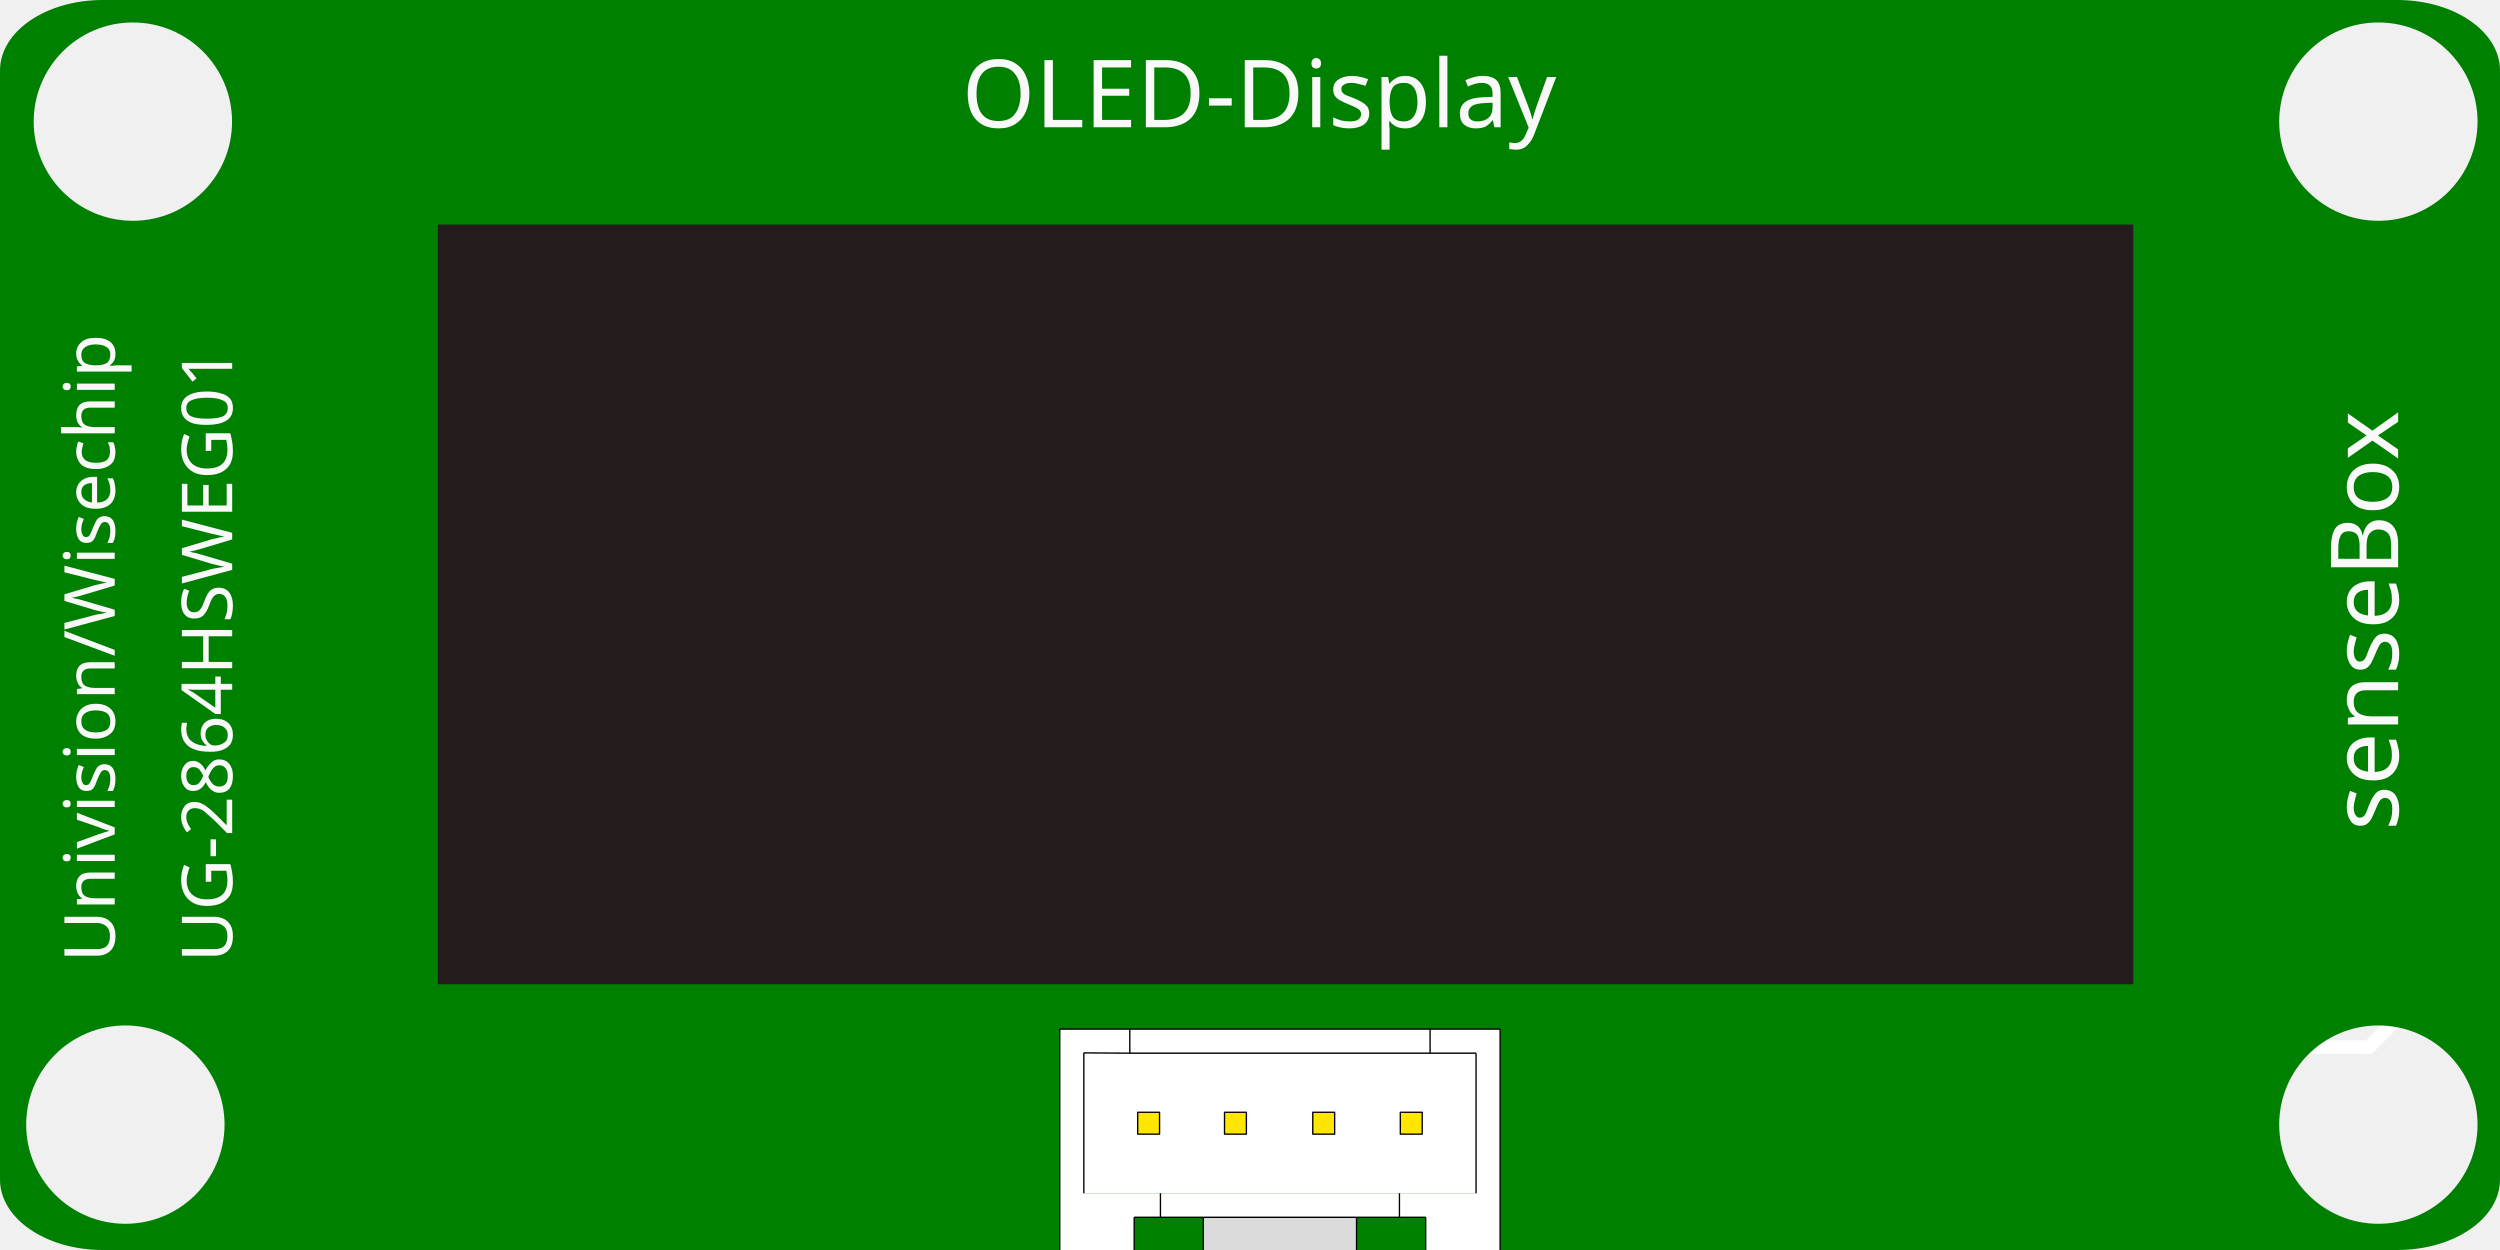
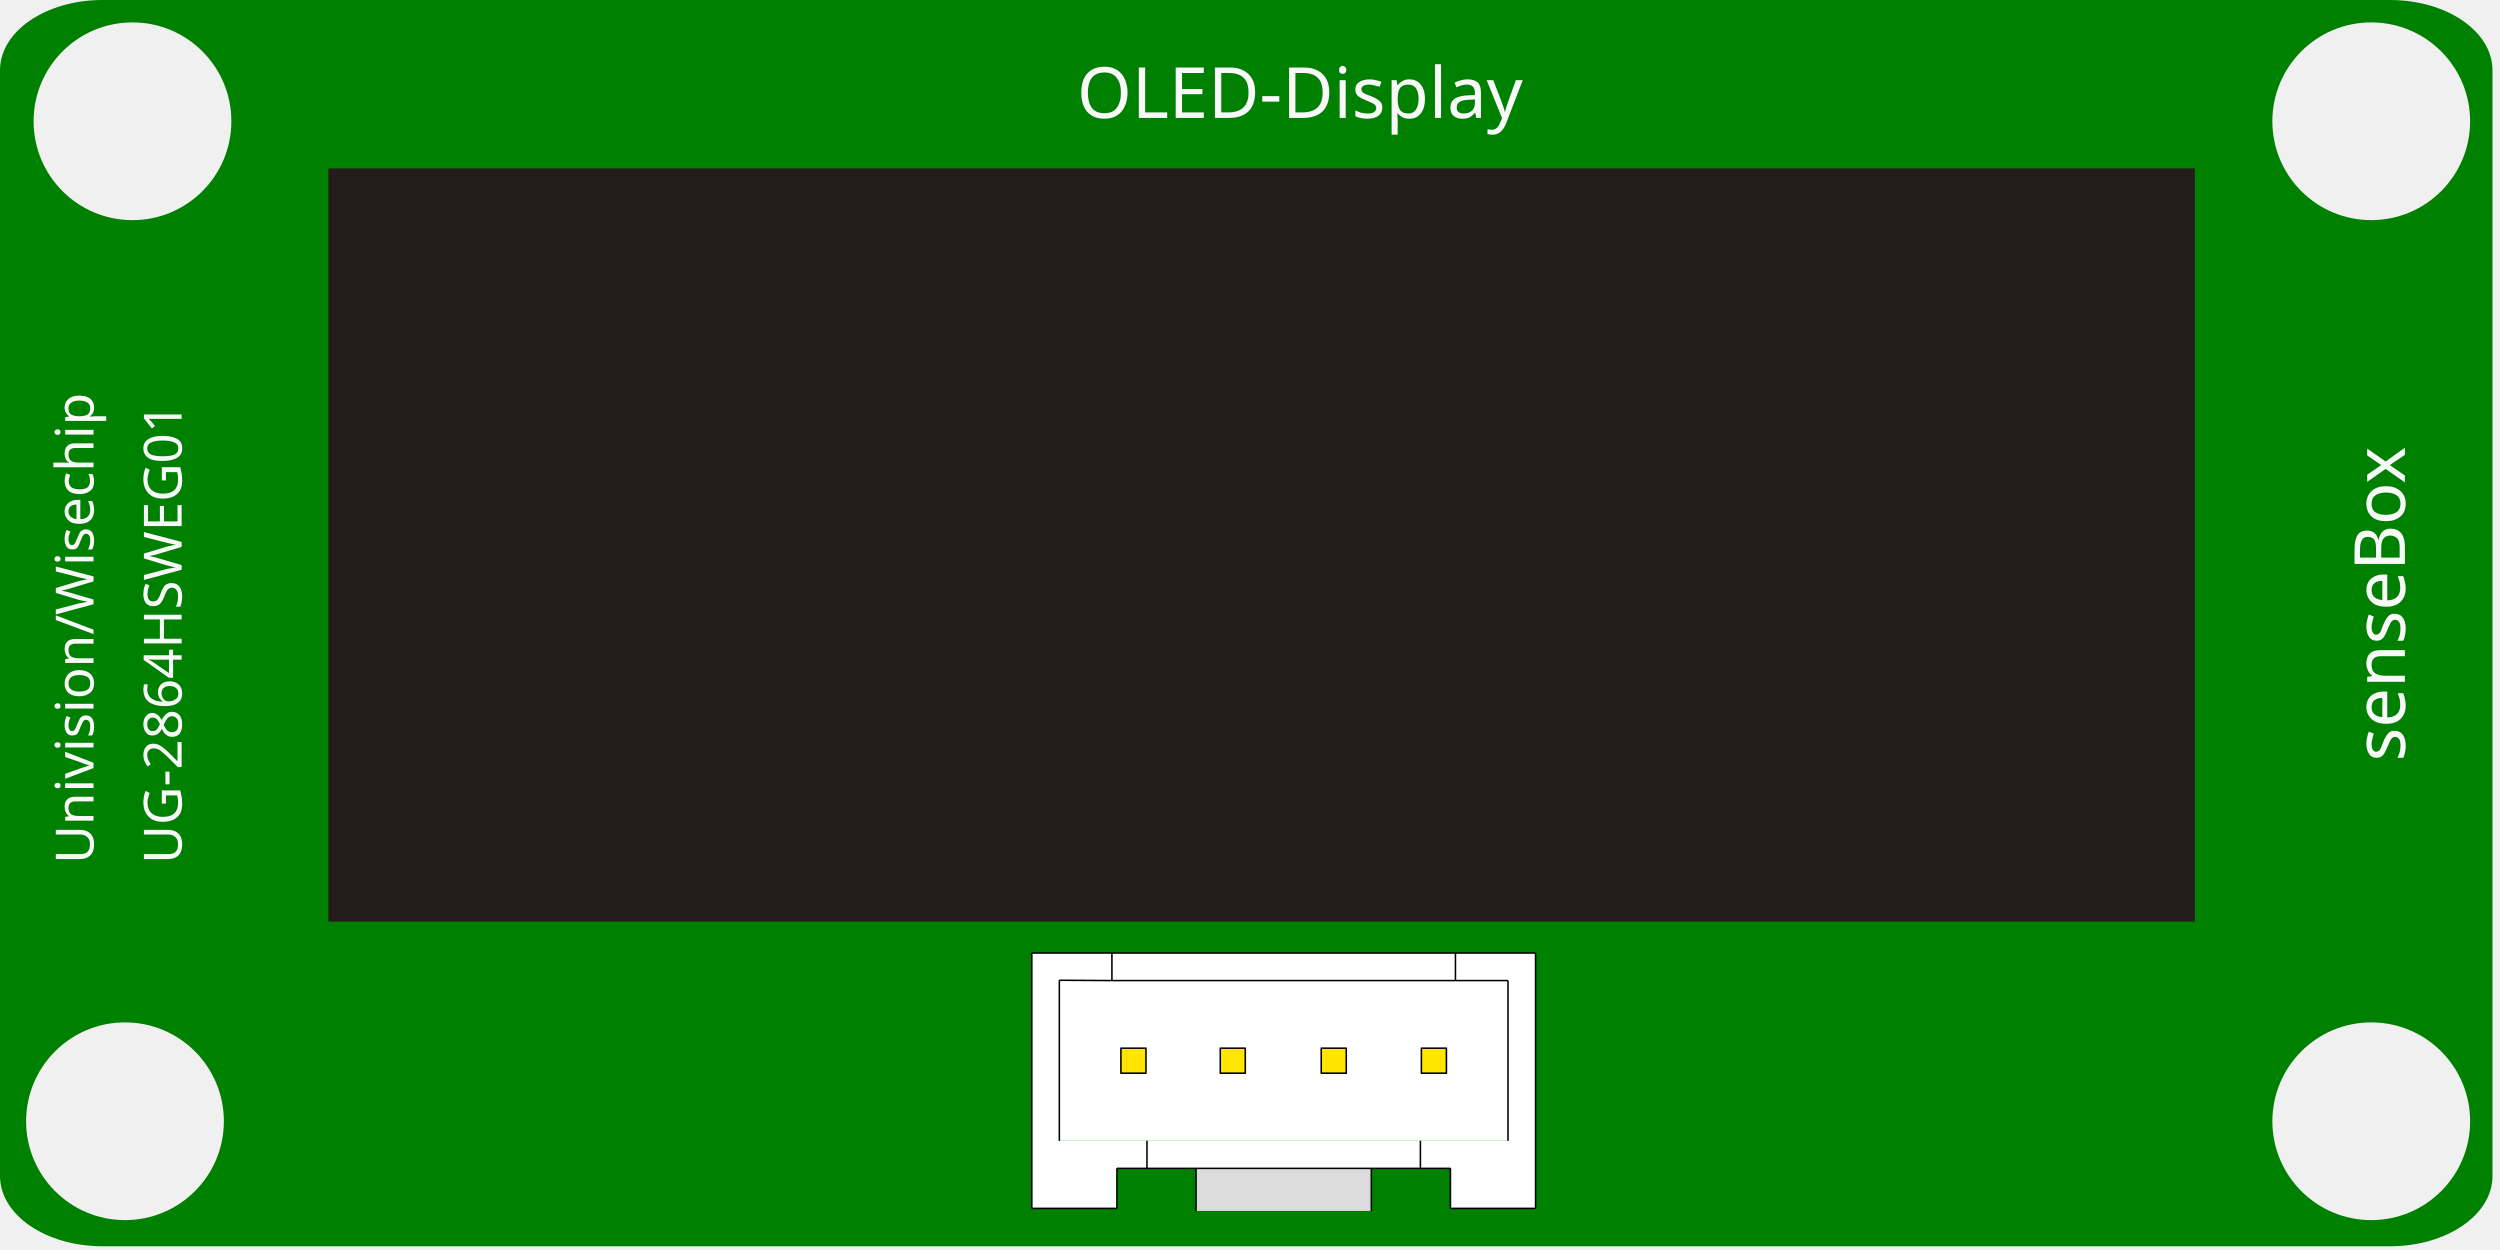
- <svg xmlns="http://www.w3.org/2000/svg" version="1.1" id="Layer_1" x="0px" y="0px" width="1.478in" height="0.739in" viewBox="0 0 106.414 53.207" enable-background="new 0 0 54.426 55.276" xml:space="preserve">
+ <svg xmlns="http://www.w3.org/2000/svg" version="1.1" id="Layer_1" x="0px" y="0px" width="141.886" height="70.943" viewBox="0 0 141.886 70.943" enable-background="new 0 0 54.426 55.276" xml:space="preserve">
  <defs id="defs117">








</defs>
  <g id="g133" transform="translate(75.4183,-3.006358)">
    <g id="g15">
      <g transform="translate(6.336,12.96)" id="g13">
        <g transform="rotate(-90)" id="g11">
          <text transform="rotate(180,-1.97105,-1.9889)" font-size="8" id="text9" style="font-size:8px;font-family:'Droid Sans';fill:#ffffff">SHT15</text>
        </g>
      </g>
    </g>
    <g id="g75">
      <g id="g73">
        <line y1="47.578" x1="18.213" y2="47.578" x2="14.613" id="line21" style="fill:none;stroke:#ffffff;stroke-width:0.576;stroke-linecap:round" />
        <line y1="47.578" x1="14.613" y2="45.778" x2="12.812" id="line23" style="fill:none;stroke:#ffffff;stroke-width:0.576;stroke-linecap:round" />
        <line y1="42.177" x1="12.812" y2="40.378" x2="14.613" id="line25" style="fill:none;stroke:#ffffff;stroke-width:0.576;stroke-linecap:round" />
        <line y1="45.778" x1="27.213" y2="47.578" x2="25.413" id="line27" style="fill:none;stroke:#ffffff;stroke-width:0.576;stroke-linecap:round" />
        <line y1="47.578" x1="25.413" y2="47.578" x2="21.812" id="line29" style="fill:none;stroke:#ffffff;stroke-width:0.576;stroke-linecap:round" />
        <line y1="47.578" x1="21.812" y2="45.778" x2="20.012" id="line31" style="fill:none;stroke:#ffffff;stroke-width:0.576;stroke-linecap:round" />
        <line y1="42.177" x1="20.012" y2="40.378" x2="21.812" id="line33" style="fill:none;stroke:#ffffff;stroke-width:0.576;stroke-linecap:round" />
        <line y1="40.378" x1="21.812" y2="40.378" x2="25.413" id="line35" style="fill:none;stroke:#ffffff;stroke-width:0.576;stroke-linecap:round" />
        <line y1="40.378" x1="25.413" y2="42.177" x2="27.213" id="line37" style="fill:none;stroke:#ffffff;stroke-width:0.576;stroke-linecap:round" />
        <line y1="47.578" x1="18.213" y2="45.778" x2="20.012" id="line39" style="fill:none;stroke:#ffffff;stroke-width:0.576;stroke-linecap:round" />
        <line y1="42.177" x1="20.012" y2="40.378" x2="18.213" id="line41" style="fill:none;stroke:#ffffff;stroke-width:0.576;stroke-linecap:round" />
        <line y1="40.378" x1="14.613" y2="40.378" x2="18.213" id="line43" style="fill:none;stroke:#ffffff;stroke-width:0.576;stroke-linecap:round" />
        <line y1="47.578" x1="39.812" y2="47.578" x2="36.213" id="line45" style="fill:none;stroke:#ffffff;stroke-width:0.576;stroke-linecap:round" />
        <line y1="47.578" x1="36.213" y2="45.778" x2="34.413" id="line47" style="fill:none;stroke:#ffffff;stroke-width:0.576;stroke-linecap:round" />
        <line y1="42.177" x1="34.413" y2="40.378" x2="36.213" id="line49" style="fill:none;stroke:#ffffff;stroke-width:0.576;stroke-linecap:round" />
        <line y1="45.778" x1="34.413" y2="47.578" x2="32.613" id="line51" style="fill:none;stroke:#ffffff;stroke-width:0.576;stroke-linecap:round" />
        <line y1="47.578" x1="32.613" y2="47.578" x2="29.012" id="line53" style="fill:none;stroke:#ffffff;stroke-width:0.576;stroke-linecap:round" />
        <line y1="47.578" x1="29.012" y2="45.778" x2="27.213" id="line55" style="fill:none;stroke:#ffffff;stroke-width:0.576;stroke-linecap:round" />
        <line y1="42.177" x1="27.213" y2="40.378" x2="29.012" id="line57" style="fill:none;stroke:#ffffff;stroke-width:0.576;stroke-linecap:round" />
        <line y1="40.378" x1="29.012" y2="40.378" x2="32.613" id="line59" style="fill:none;stroke:#ffffff;stroke-width:0.576;stroke-linecap:round" />
        <line y1="40.378" x1="32.613" y2="42.177" x2="34.413" id="line61" style="fill:none;stroke:#ffffff;stroke-width:0.576;stroke-linecap:round" />
        <line y1="45.778" x1="41.613" y2="42.177" x2="41.613" id="line63" style="fill:none;stroke:#ffffff;stroke-width:0.576;stroke-linecap:round" />
        <line y1="47.578" x1="39.812" y2="45.778" x2="41.613" id="line65" style="fill:none;stroke:#ffffff;stroke-width:0.576;stroke-linecap:round" />
        <line y1="42.177" x1="41.613" y2="40.378" x2="39.812" id="line67" style="fill:none;stroke:#ffffff;stroke-width:0.576;stroke-linecap:round" />
        <line y1="40.378" x1="36.213" y2="40.378" x2="39.812" id="line69" style="fill:none;stroke:#ffffff;stroke-width:0.576;stroke-linecap:round" />
        <line y1="45.778" x1="12.812" y2="42.177" x2="12.812" id="line71" style="fill:none;stroke:#ffffff;stroke-width:0.576;stroke-linecap:round" />
      </g>
    </g>
    <g id="g83">
      <g id="g81">
      </g>
    </g>
    <g id="g91">
      <g id="g89">
      </g>
    </g>
    <g id="g99">
      <g id="g97">
      </g>
    </g>
    <g id="g107">
      <g id="g105">
      </g>
    </g>
    <g id="g115">
      <g id="g113">
      </g>
    </g>
    <g id="g123">
      <g id="g121">
      </g>
    </g>
    <g id="g131">
      <g id="g129">
      </g>
    </g>
  </g>
  <g id="g1015" transform="translate(-1.0639361e-6,0.03912442)">
-     <path style="fill:#008000;fill-opacity:1;stroke:none;stroke-width:1;stroke-linejoin:round;stroke-miterlimit:4;stroke-dasharray:none;stroke-opacity:1" d="M 5.838 0 C 2.604 0 5.9211895e-16 1.784 0 4 L 0 66.943 C 0 69.159 2.604 70.943 5.838 70.943 L 136.047 70.943 C 139.281 70.943 141.885 69.159 141.885 66.943 L 141.885 4 C 141.885 1.784 139.281 0 136.047 0 L 5.838 0 z M 7.541 1.275 A 5.629 5.629 0 0 1 13.17 6.902 A 5.629 5.629 0 0 1 7.541 12.531 A 5.629 5.629 0 0 1 1.912 6.902 A 5.629 5.629 0 0 1 7.541 1.275 z M 134.982 1.275 A 5.629 5.629 0 0 1 140.611 6.902 A 5.629 5.629 0 0 1 134.982 12.531 A 5.629 5.629 0 0 1 129.354 6.902 A 5.629 5.629 0 0 1 134.982 1.275 z M 7.115 58.199 A 5.629 5.629 0 0 1 12.744 63.828 A 5.629 5.629 0 0 1 7.115 69.455 A 5.629 5.629 0 0 1 1.486 63.828 A 5.629 5.629 0 0 1 7.115 58.199 z M 134.982 58.199 A 5.629 5.629 0 0 1 140.611 63.828 A 5.629 5.629 0 0 1 134.982 69.455 A 5.629 5.629 0 0 1 129.354 63.828 A 5.629 5.629 0 0 1 134.982 58.199 z " transform="matrix(0.7499999,0,0,0.7499999,1.0639361e-6,-0.03912442)" id="rect938" />
-     <text xml:space="preserve" style="font-style:normal;font-weight:normal;font-size:4px;line-height:1.25;font-family:sans-serif;letter-spacing:0px;word-spacing:0px;fill:#000000;fill-opacity:1;stroke:none;stroke-width:0.75" x="40.941" y="5.377" id="text956">
-       <tspan id="tspan954" x="40.941" y="5.377" style="stroke-width:0.75;fill:#f9f9f9">OLED-Display</tspan>
+     <path style="fill:#008000;fill-opacity:1;stroke:none;stroke-width:0.997;stroke-linejoin:round;stroke-miterlimit:4;stroke-dasharray:none;stroke-opacity:1" d="M 5.82,-0.039 C 2.596,-0.039 1.0639361e-6,1.74 1.0639361e-6,3.949 V 66.704 c 0,2.209 2.596,3.988 5.82,3.988 H 135.64 c 3.224,0 5.82,-1.779 5.82,-3.988 V 3.949 c 0,-2.209 -2.596,-3.988 -5.82,-3.988 z M 7.518,1.232 A 5.612,5.612 0 0 1 13.131,6.843 5.612,5.612 0 0 1 7.518,12.455 5.612,5.612 0 0 1 1.906,6.843 5.612,5.612 0 0 1 7.518,1.232 Z m 127.06,0 a 5.612,5.612 0 0 1 5.612,5.61 5.612,5.612 0 0 1 -5.612,5.612 5.612,5.612 0 0 1 -5.612,-5.612 5.612,5.612 0 0 1 5.612,-5.61 z M 7.094,57.986 a 5.612,5.612 0 0 1 5.612,5.612 5.612,5.612 0 0 1 -5.612,5.61 5.612,5.612 0 0 1 -5.612,-5.61 5.612,5.612 0 0 1 5.612,-5.612 z m 127.485,0 a 5.612,5.612 0 0 1 5.612,5.612 5.612,5.612 0 0 1 -5.612,5.61 5.612,5.612 0 0 1 -5.612,-5.61 5.612,5.612 0 0 1 5.612,-5.612 z" id="rect938" />
+     <text xml:space="preserve" style="font-style:normal;font-weight:normal;font-size:4px;line-height:1.25;font-family:sans-serif;letter-spacing:0px;word-spacing:0px;fill:#000000;fill-opacity:1;stroke:none;stroke-width:0.75" x="61.119" y="6.652" id="text956">
+       <tspan id="tspan954" x="61.119" y="6.652" style="fill:#f9f9f9;stroke-width:0.75">OLED-Display</tspan>
    </text>
-     <text xml:space="preserve" style="font-style:normal;font-weight:normal;font-size:4px;line-height:1.25;font-family:sans-serif;letter-spacing:0px;word-spacing:0px;fill:#000000;fill-opacity:1;stroke:none;stroke-width:0.75" x="-35.311" y="102.078" id="text960" transform="rotate(-90)">
-       <tspan id="tspan958" x="-35.311" y="102.078" style="fill:#f9f9f9;stroke-width:0.75">senseBox</tspan>
+     <text xml:space="preserve" style="font-style:normal;font-weight:normal;font-size:4px;line-height:1.25;font-family:sans-serif;letter-spacing:0px;word-spacing:0px;fill:#000000;fill-opacity:1;stroke:none;stroke-width:0.75" x="-43.17" y="136.488" id="text960" transform="rotate(-90)">
+       <tspan id="tspan958" x="-43.17" y="136.488" style="fill:#f9f9f9;stroke-width:0.75">senseBox</tspan>
    </text>
-     <text xml:space="preserve" style="font-style:normal;font-weight:normal;font-size:4px;line-height:1.25;font-family:sans-serif;letter-spacing:0px;word-spacing:0px;fill:#000000;fill-opacity:1;stroke:none;stroke-width:0.75" x="-40.908" y="4.882" id="text964" transform="rotate(-90)">
-       <tspan id="tspan962" x="-40.908" y="4.882" style="font-size:3px;fill:#f9f9f9;stroke-width:0.75">Univision/Wisechip</tspan>
-       <tspan x="-40.908" y="9.882" style="font-size:3px;fill:#f9f9f9;stroke-width:0.75" id="tspan966">UG-2864HSWEG01</tspan>
+     <text xml:space="preserve" style="font-style:normal;font-weight:normal;font-size:4px;line-height:1.25;font-family:sans-serif;letter-spacing:0px;word-spacing:0px;fill:#000000;fill-opacity:1;stroke:none;stroke-width:0.75" x="-48.979" y="5.307" id="text964" transform="rotate(-90)">
+       <tspan id="tspan962" x="-48.979" y="5.307" style="font-size:3px;fill:#f9f9f9;stroke-width:0.75">Univision/Wisechip</tspan>
+       <tspan x="-48.979" y="10.307" style="font-size:3px;fill:#f9f9f9;stroke-width:0.75" id="tspan966">UG-2864HSWEG01</tspan>
    </text>
-     <g transform="matrix(0,-0.525,0.525,0,-90.76709,184.9448)" id="g5878">
-       <path style="fill:#ffffff" id="path5808" d="m 268.914,258.813 v 5.678 h -1.952 l 0.022,-3.726 h -11.378 v 6.211 h -1.952 v -2.129 h -2.839 v -6.033 h 18.1 z" />
-       <path style="fill:#ffffff" id="path5810" d="m 268.914,288.837 v 5.678 h -18.1 v -6.033 h 2.839 v -2.129 h 1.952 v 6.211 h 11.357 v -3.726 z" />
-       <path style="fill:#ffffff" id="path5812" d="m 255.606,292.563 v -6.211 -19.377 -6.211 h 11.378 l -0.022,3.726 v 24.346 3.726 h -11.357 z m 4.791,-25.659 h 1.774 v -1.774 h -1.774 z m 1.774,7.04 v -1.774 h -1.774 v 1.774 z m 0,12.479 h -1.774 v 1.774 h 1.774 z m -1.774,-5.323 h 1.774 v -1.774 h -1.774 z" />
-       <path style="fill:#ffffff" id="path5814" d="m 268.914,288.837 h -1.952 v -24.346 h 1.952 z" />
-       <path style="fill:#ffffff" id="path5816" d="m 253.654,270.453 v -3.478 h 1.952 v 19.377 h -1.952 v -3.478 z" />
-       <path style="fill:#dbdbdb" id="path5818" d="m 250.637,270.453 h 3.017 v 12.421 h -3.017 z" />
-       <path style="fill:none;stroke:#000000;stroke-width:0.11;stroke-miterlimit:10" id="path5820" d="m 268.914,264.491 v -5.678" stroke-miterlimit="10" />
-       <path style="fill:none;stroke:#000000;stroke-width:0.11;stroke-miterlimit:10" id="path5822" d="m 268.914,264.491 h -1.952" stroke-miterlimit="10" />
-       <path style="fill:none;stroke:#000000;stroke-width:0.11;stroke-miterlimit:10" id="path5824" d="m 266.984,260.765 -0.022,3.726" stroke-miterlimit="10" />
-       <path style="fill:none;stroke:#000000;stroke-width:0.11;stroke-miterlimit:10" id="path5826" d="m 255.606,260.765 h 11.378" stroke-miterlimit="10" />
-       <path style="fill:none;stroke:#000000;stroke-width:0.11;stroke-miterlimit:10" id="path5828" d="m 255.606,266.975 h -1.952" stroke-miterlimit="10" />
-       <path style="fill:none;stroke:#000000;stroke-width:0.11;stroke-miterlimit:10" id="path5830" d="m 253.654,264.846 v 2.129" stroke-miterlimit="10" />
-       <path style="fill:none;stroke:#000000;stroke-width:0.11;stroke-miterlimit:10" id="path5832" d="M 268.914,288.837 V 264.491" stroke-miterlimit="10" />
-       <path style="fill:none;stroke:#000000;stroke-width:0.11;stroke-miterlimit:10" id="path5834" d="m 253.654,266.975 v 3.478" stroke-miterlimit="10" />
-       <path style="fill:none;stroke:#000000;stroke-width:0.11;stroke-miterlimit:10" id="path5836" d="m 250.815,258.813 v 6.033" stroke-miterlimit="10" />
-       <path style="fill:none;stroke:#000000;stroke-width:0.11;stroke-miterlimit:10" id="path5838" d="m 253.654,264.846 h -2.839" stroke-miterlimit="10" />
-       <path style="fill:none;stroke:#000000;stroke-width:0.11;stroke-miterlimit:10" id="path5840" d="m 253.654,270.453 h -3.017" stroke-miterlimit="10" />
-       <path style="fill:none;stroke:#000000;stroke-width:0.11;stroke-miterlimit:10" id="path5842" d="M 266.962,292.563 H 255.606" stroke-miterlimit="10" />
-       <path style="fill:none;stroke:#000000;stroke-width:0.11;stroke-miterlimit:10" id="path5844" d="m 266.962,288.837 v 3.726" stroke-miterlimit="10" />
-       <path style="fill:none;stroke:#000000;stroke-width:0.11;stroke-miterlimit:10" id="path5846" d="m 268.914,288.837 h -1.952" stroke-miterlimit="10" />
-       <path style="fill:none;stroke:#000000;stroke-width:0.11;stroke-miterlimit:10" id="path5848" d="m 268.914,288.837 v 5.678" stroke-miterlimit="10" />
-       <path style="fill:none;stroke:#000000;stroke-width:0.11;stroke-miterlimit:10" id="path5850" d="m 253.654,288.482 v -2.129" stroke-miterlimit="10" />
-       <path style="fill:none;stroke:#000000;stroke-width:0.11;stroke-miterlimit:10" id="path5852" d="m 253.654,286.353 h 1.952" stroke-miterlimit="10" />
-       <path style="fill:none;stroke:#000000;stroke-width:0.11;stroke-miterlimit:10" id="path5854" d="M 253.654,286.353 V 282.875" stroke-miterlimit="10" />
-       <path style="fill:none;stroke:#000000;stroke-width:0.11;stroke-miterlimit:10" id="path5856" d="m 250.815,294.515 v -6.033" stroke-miterlimit="10" />
-       <path style="fill:none;stroke:#000000;stroke-width:0.11;stroke-miterlimit:10" id="path5858" d="m 253.654,288.482 h -2.839" stroke-miterlimit="10" />
-       <path style="fill:none;stroke:#000000;stroke-width:0.11;stroke-miterlimit:10" id="path5860" d="m 253.654,282.875 h -3.017" stroke-miterlimit="10" />
-       <path style="fill:none;stroke:#000000;stroke-width:0.11;stroke-miterlimit:10" id="path5862" d="m 250.815,258.813 h 18.1" stroke-miterlimit="10" />
-       <path style="fill:none;stroke:#000000;stroke-width:0.11;stroke-miterlimit:10" id="path5864" d="M 253.654,270.453 V 282.875" stroke-miterlimit="10" />
-       <path style="fill:none;stroke:#000000;stroke-width:0.11;stroke-miterlimit:10" id="path5866" d="M 268.914,294.515 H 250.815" stroke-miterlimit="10" />
-       <path style="fill:none;stroke:#000000;stroke-width:0.11;stroke-miterlimit:10" id="path5868" d="m 266.962,264.491 v 24.346" stroke-miterlimit="10" />
-       <path style="fill:#ffe500;stroke:#000000;stroke-width:0.11;stroke-linejoin:round" id="path5870" d="m 260.397,266.904 v -1.774 h 1.774 v 1.774 z" />
-       <path style="fill:#ffe500;stroke:#000000;stroke-width:0.11;stroke-linejoin:round" id="path5872" d="m 262.171,272.17 v 1.774 h -1.774 v -1.774 z" />
-       <path style="fill:#ffe500;stroke:#000000;stroke-width:0.11;stroke-linejoin:round" id="path5874" d="m 260.397,279.326 h 1.774 v 1.774 h -1.774 z" />
-       <path style="fill:#ffe500;stroke:#000000;stroke-width:0.11;stroke-linejoin:round" id="path5876" d="m 260.397,286.424 h 1.774 v 1.774 h -1.774 z" />
+     <rect style="fill:#241c1c;fill-opacity:1;stroke:none;stroke-width:1.045;stroke-linejoin:round;stroke-miterlimit:4;stroke-dasharray:none;stroke-opacity:1" id="rect1044" width="105.931" height="42.746" x="18.638" y="9.519" />
+     <g id="g6340" transform="matrix(0,-0.8008269,0.8008269,0,-148.7056,269.4029)">
+       <path d="m 268.914,258.813 v 5.678 h -1.952 l 0.022,-3.726 h -11.378 v 6.211 h -1.952 v -2.129 h -2.839 v -6.033 h 18.1 z" id="path6270" style="fill:#ffffff" />
+       <path d="m 268.914,288.837 v 5.678 h -18.1 v -6.033 h 2.839 v -2.129 h 1.952 v 6.211 h 11.357 v -3.726 z" id="path6272" style="fill:#ffffff" />
+       <path d="m 255.606,292.563 v -6.211 -19.377 -6.211 h 11.378 l -0.022,3.726 v 24.346 3.726 h -11.357 z m 4.791,-25.659 h 1.774 v -1.774 h -1.774 z m 1.774,7.04 v -1.774 h -1.774 v 1.774 z m 0,12.479 h -1.774 v 1.774 h 1.774 z m -1.774,-5.323 h 1.774 v -1.774 h -1.774 z" id="path6274" style="fill:#ffffff" />
+       <path d="m 268.914,288.837 h -1.952 v -24.346 h 1.952 z" id="path6276" style="fill:#ffffff" />
+       <path d="m 253.654,270.453 v -3.478 h 1.952 v 19.377 h -1.952 v -3.478 z" id="path6278" style="fill:#ffffff" />
+       <path d="m 250.637,270.453 h 3.017 v 12.421 h -3.017 z" id="path6280" style="fill:#dbdbdb" />
+       <path stroke-miterlimit="10" d="m 268.914,264.491 v -5.678" id="path6282" style="fill:none;stroke:#000000;stroke-width:0.11;stroke-miterlimit:10" />
+       <path stroke-miterlimit="10" d="m 268.914,264.491 h -1.952" id="path6284" style="fill:none;stroke:#000000;stroke-width:0.11;stroke-miterlimit:10" />
+       <path stroke-miterlimit="10" d="m 266.984,260.765 -0.022,3.726" id="path6286" style="fill:none;stroke:#000000;stroke-width:0.11;stroke-miterlimit:10" />
+       <path stroke-miterlimit="10" d="m 255.606,260.765 h 11.378" id="path6288" style="fill:none;stroke:#000000;stroke-width:0.11;stroke-miterlimit:10" />
+       <path stroke-miterlimit="10" d="m 255.606,266.975 h -1.952" id="path6290" style="fill:none;stroke:#000000;stroke-width:0.11;stroke-miterlimit:10" />
+       <path stroke-miterlimit="10" d="m 253.654,264.846 v 2.129" id="path6292" style="fill:none;stroke:#000000;stroke-width:0.11;stroke-miterlimit:10" />
+       <path stroke-miterlimit="10" d="M 268.914,288.837 V 264.491" id="path6294" style="fill:none;stroke:#000000;stroke-width:0.11;stroke-miterlimit:10" />
+       <path stroke-miterlimit="10" d="m 253.654,266.975 v 3.478" id="path6296" style="fill:none;stroke:#000000;stroke-width:0.11;stroke-miterlimit:10" />
+       <path stroke-miterlimit="10" d="m 250.815,258.813 v 6.033" id="path6298" style="fill:none;stroke:#000000;stroke-width:0.11;stroke-miterlimit:10" />
+       <path stroke-miterlimit="10" d="m 253.654,264.846 h -2.839" id="path6300" style="fill:none;stroke:#000000;stroke-width:0.11;stroke-miterlimit:10" />
+       <path stroke-miterlimit="10" d="m 253.654,270.453 h -3.017" id="path6302" style="fill:none;stroke:#000000;stroke-width:0.11;stroke-miterlimit:10" />
+       <path stroke-miterlimit="10" d="M 266.962,292.563 H 255.606" id="path6304" style="fill:none;stroke:#000000;stroke-width:0.11;stroke-miterlimit:10" />
+       <path stroke-miterlimit="10" d="m 266.962,288.837 v 3.726" id="path6306" style="fill:none;stroke:#000000;stroke-width:0.11;stroke-miterlimit:10" />
+       <path stroke-miterlimit="10" d="m 268.914,288.837 h -1.952" id="path6308" style="fill:none;stroke:#000000;stroke-width:0.11;stroke-miterlimit:10" />
+       <path stroke-miterlimit="10" d="m 268.914,288.837 v 5.678" id="path6310" style="fill:none;stroke:#000000;stroke-width:0.11;stroke-miterlimit:10" />
+       <path stroke-miterlimit="10" d="m 253.654,288.482 v -2.129" id="path6312" style="fill:none;stroke:#000000;stroke-width:0.11;stroke-miterlimit:10" />
+       <path stroke-miterlimit="10" d="m 253.654,286.353 h 1.952" id="path6314" style="fill:none;stroke:#000000;stroke-width:0.11;stroke-miterlimit:10" />
+       <path stroke-miterlimit="10" d="M 253.654,286.353 V 282.875" id="path6316" style="fill:none;stroke:#000000;stroke-width:0.11;stroke-miterlimit:10" />
+       <path stroke-miterlimit="10" d="m 250.815,294.515 v -6.033" id="path6318" style="fill:none;stroke:#000000;stroke-width:0.11;stroke-miterlimit:10" />
+       <path stroke-miterlimit="10" d="m 253.654,288.482 h -2.839" id="path6320" style="fill:none;stroke:#000000;stroke-width:0.11;stroke-miterlimit:10" />
+       <path stroke-miterlimit="10" d="m 253.654,282.875 h -3.017" id="path6322" style="fill:none;stroke:#000000;stroke-width:0.11;stroke-miterlimit:10" />
+       <path stroke-miterlimit="10" d="m 250.815,258.813 h 18.1" id="path6324" style="fill:none;stroke:#000000;stroke-width:0.11;stroke-miterlimit:10" />
+       <path stroke-miterlimit="10" d="M 253.654,270.453 V 282.875" id="path6326" style="fill:none;stroke:#000000;stroke-width:0.11;stroke-miterlimit:10" />
+       <path stroke-miterlimit="10" d="M 268.914,294.515 H 250.815" id="path6328" style="fill:none;stroke:#000000;stroke-width:0.11;stroke-miterlimit:10" />
+       <path stroke-miterlimit="10" d="m 266.962,264.491 v 24.346" id="path6330" style="fill:none;stroke:#000000;stroke-width:0.11;stroke-miterlimit:10" />
+       <path d="m 260.397,266.904 v -1.774 h 1.774 v 1.774 z" id="path6332" style="fill:#ffe500;stroke:#000000;stroke-width:0.11;stroke-linejoin:round" />
+       <path d="m 262.171,272.17 v 1.774 h -1.774 v -1.774 z" id="path6334" style="fill:#ffe500;stroke:#000000;stroke-width:0.11;stroke-linejoin:round" />
+       <path d="m 260.397,279.326 h 1.774 v 1.774 h -1.774 z" id="path6336" style="fill:#ffe500;stroke:#000000;stroke-width:0.11;stroke-linejoin:round" />
+       <path d="m 260.397,286.424 h 1.774 v 1.774 h -1.774 z" id="path6338" style="fill:#ffe500;stroke:#000000;stroke-width:0.11;stroke-linejoin:round" />
    </g>
-     <rect style="fill:#241c1c;fill-opacity:1;stroke:none;stroke-width:0.75;stroke-linejoin:round;stroke-miterlimit:4;stroke-dasharray:none;stroke-opacity:1" id="rect1044" width="72.164" height="32.338" x="18.638" y="9.519" />
  </g>
</svg>
